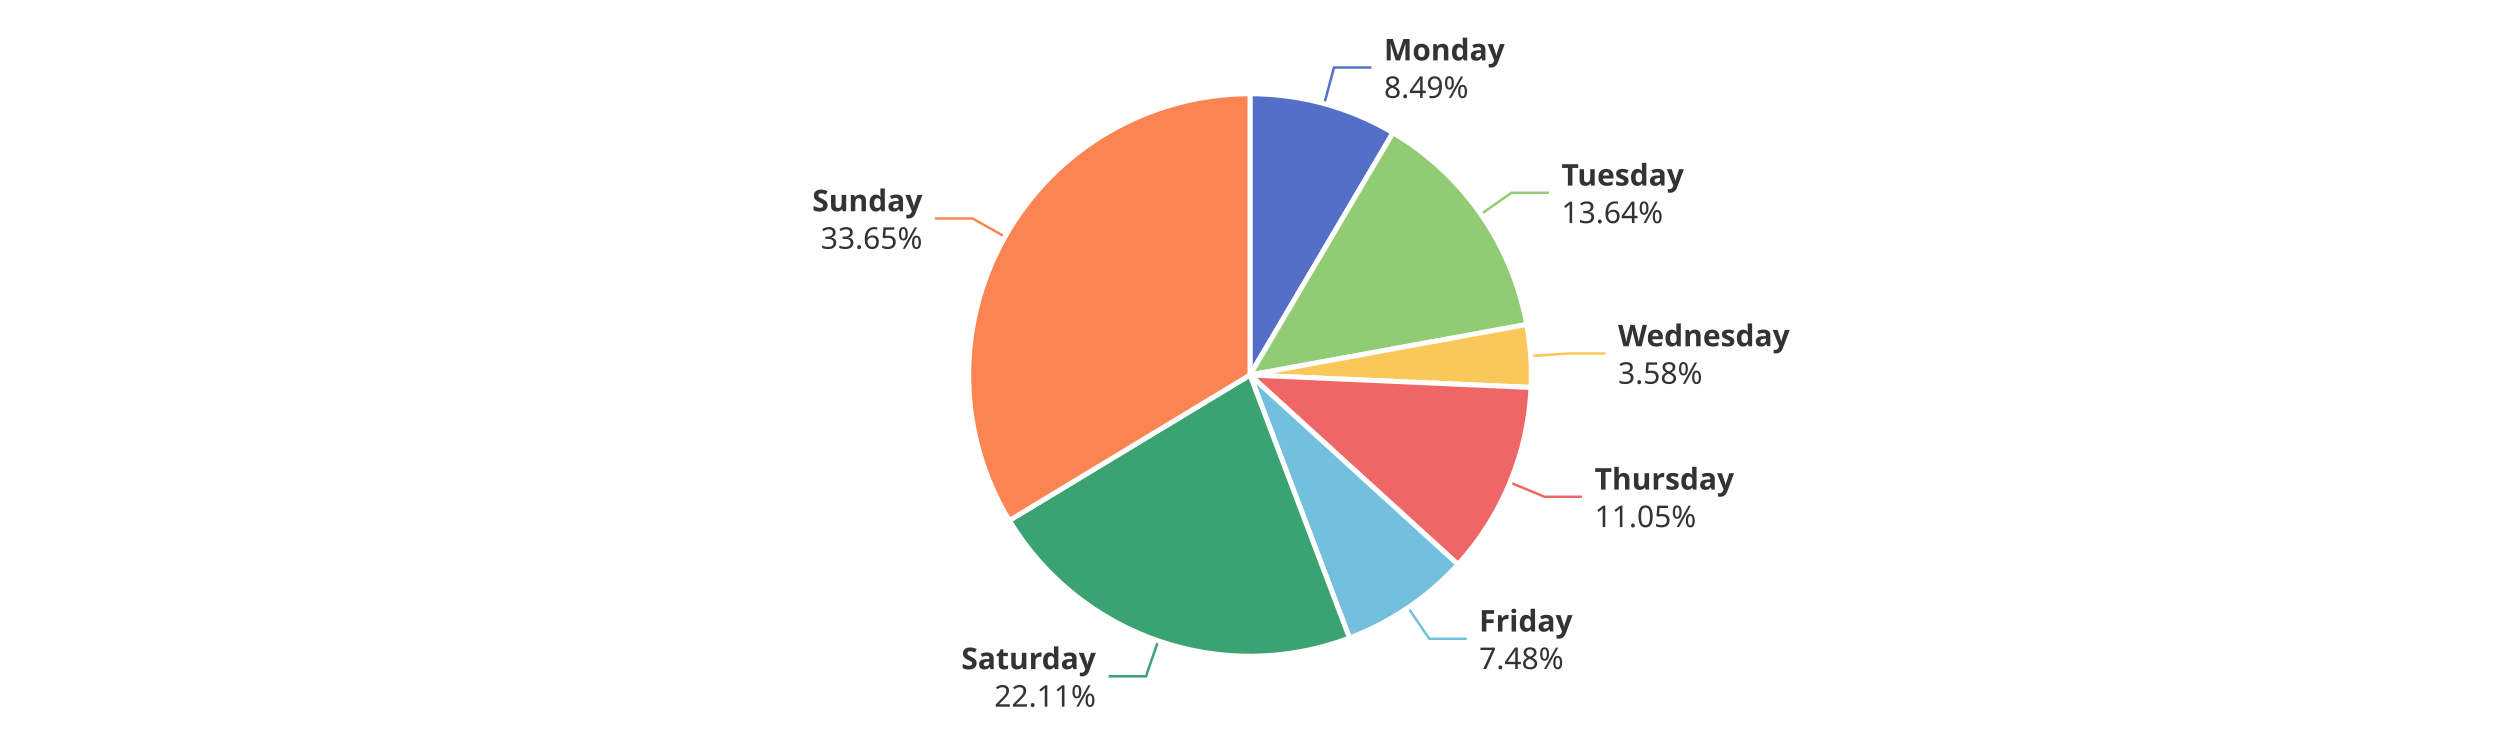
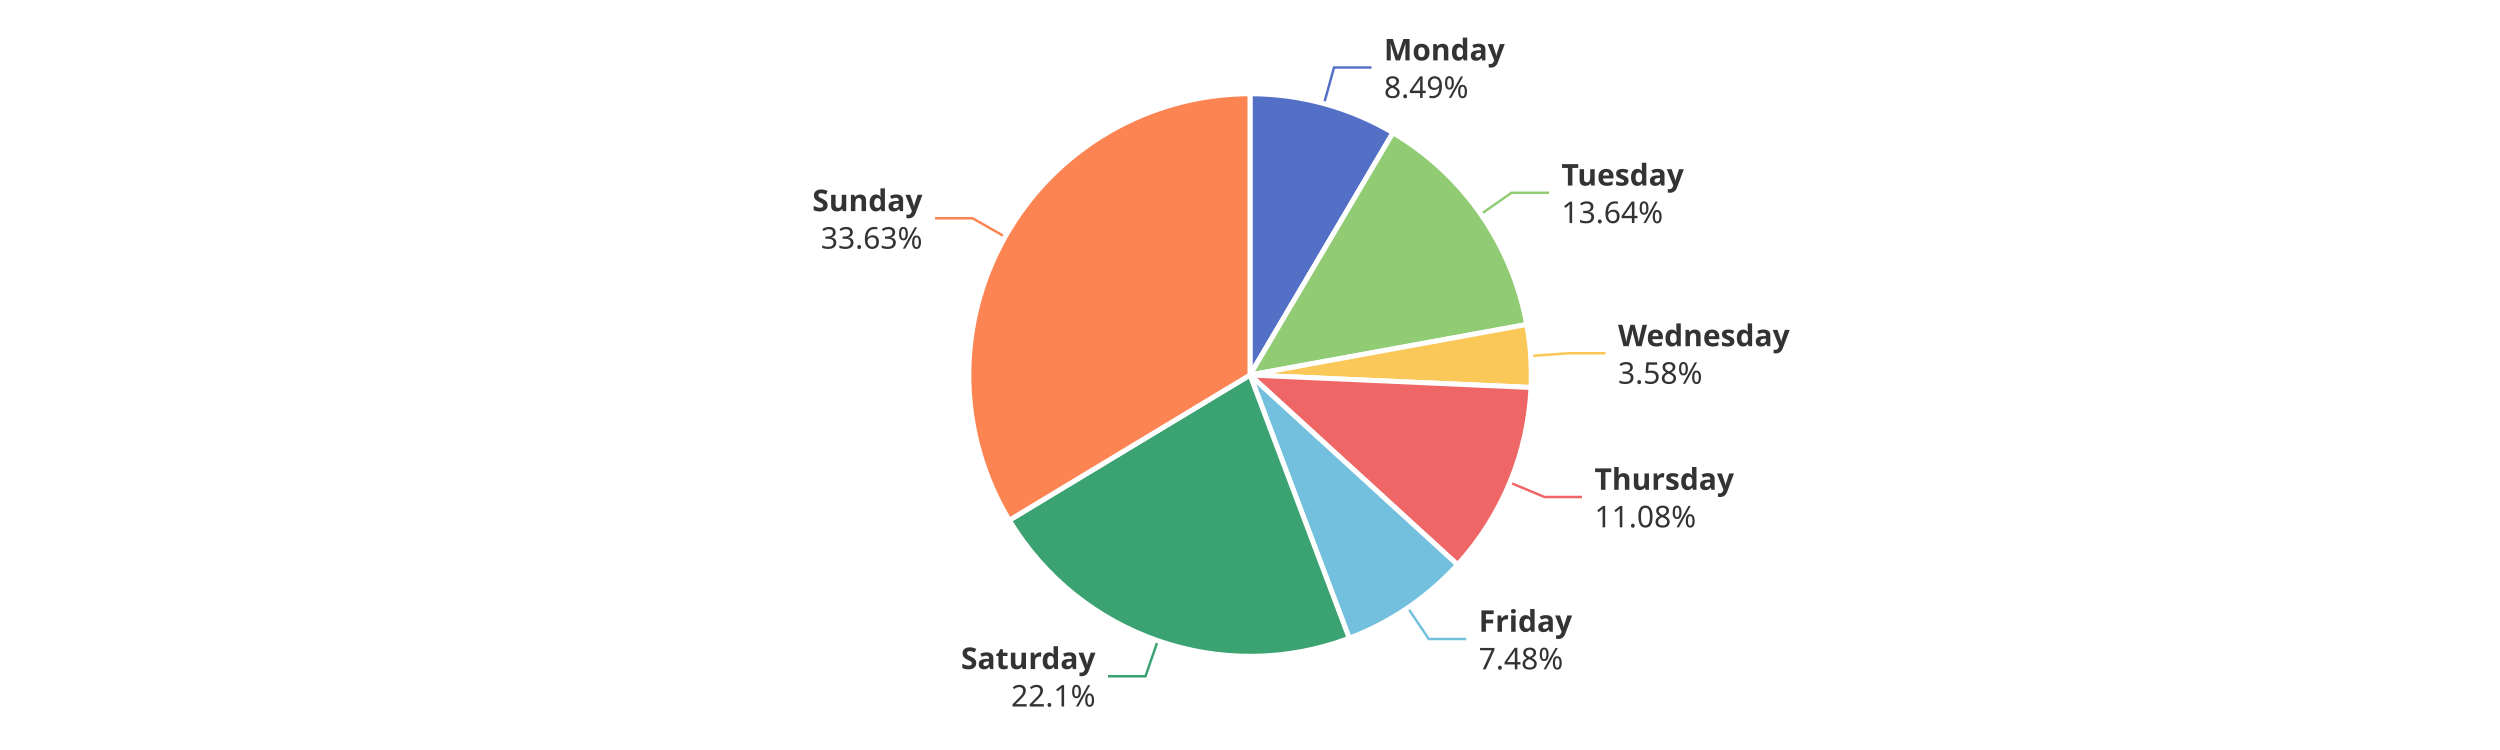
<svg xmlns="http://www.w3.org/2000/svg" width="1000" height="300" version="1.1" baseProfile="full" viewBox="0 0 1000 300">
  <rect width="1000" height="300" x="0" y="0" id="0" fill="#ffffff" />
-   <polyline points="529.7 41.5 533.6 27 548.6 27" fill="none" stroke="#5470c6" />
+   <polyline points="529.6 41.5 533.6 27 548.6 27" fill="none" stroke="#5470c6" />
  <polyline points="592.3 85.7 604.6 77.1 619.6 77.1" fill="none" stroke="#91cc75" />
-   <polyline points="612.2 142.4 627.2 141.4 642.2 141.4" fill="none" stroke="#fac858" />
-   <polyline points="604 193 617.8 198.7 632.8 198.7" fill="none" stroke="#ee6666" />
-   <polyline points="563.2 243 571.7 255.5 586.7 255.5" fill="none" stroke="#73c0de" />
-   <polyline points="463.3 256.3 458.4 270.5 443.4 270.5" fill="none" stroke="#3ba272" />
-   <polyline points="402 94.7 389 87.4 374 87.4" fill="none" stroke="#fc8452" />
+   <polyline points="612.2 142.4 627.2 141.3 642.2 141.3" fill="none" stroke="#fac858" />
+   <polyline points="603.9 193 617.8 198.8 632.8 198.8" fill="none" stroke="#ee6666" />
+   <polyline points="563.1 243.1 571.5 255.6 586.5 255.6" fill="none" stroke="#73c0de" />
+   <polyline points="463.1 256.3 458.2 270.5 443.2 270.5" fill="none" stroke="#3ba272" />
+   <polyline points="402 94.7 389 87.3 374 87.3" fill="none" stroke="#fc8452" />
  <path d="M500 37.5A112.5 112.5 0 0 1 557.2 53.1L500 150Z" fill="#5470c6" stroke="#fff" stroke-width="2" stroke-linejoin="round" />
  <path d="M557.2 53.1A112.5 112.5 0 0 1 610.7 129.8L500 150Z" fill="#91cc75" stroke="#fff" stroke-width="2" stroke-linejoin="round" />
  <path d="M610.7 129.8A112.5 112.5 0 0 1 612.4 155L500 150Z" fill="#fac858" stroke="#fff" stroke-width="2" stroke-linejoin="round" />
-   <path d="M612.4 155A112.5 112.5 0 0 1 583.2 225.8L500 150Z" fill="#ee6666" stroke="#fff" stroke-width="2" stroke-linejoin="round" />
-   <path d="M583.2 225.8A112.5 112.5 0 0 1 539.8 255.2L500 150Z" fill="#73c0de" stroke="#fff" stroke-width="2" stroke-linejoin="round" />
-   <path d="M539.8 255.2A112.5 112.5 0 0 1 403.7 208.2L500 150Z" fill="#3ba272" stroke="#fff" stroke-width="2" stroke-linejoin="round" />
-   <path d="M403.7 208.2A112.5 112.5 0 0 1 500 37.5L500 150Z" fill="#fc8452" stroke="#fff" stroke-width="2" stroke-linejoin="round" />
-   <path d="M0 -15l42.8 0l0 30l-42.8 0Z" transform="translate(553.6052 27.0084)" fill="none" />
-   <text dominant-baseline="central" text-anchor="start" style="font-size:12px;font-family:sans-serif;font-weight:bold;" y="-7.5" transform="translate(553.6052 27.0084)" fill="#333" stroke="rgb(255,255,255)" stroke-width="2" paint-order="stroke" stroke-miterlimit="2">Monday</text>
-   <text dominant-baseline="central" text-anchor="start" style="font-size:12px;font-family:sans-serif;" y="7.5" transform="translate(553.6052 27.0084)" fill="#333" stroke="rgb(255,255,255)" stroke-width="2" paint-order="stroke" stroke-miterlimit="2">8.49%</text>
-   <path d="M0 -15l46.2 0l0 30l-46.2 0Z" transform="translate(624.5897 77.0806)" fill="none" />
-   <text dominant-baseline="central" text-anchor="start" style="font-size:12px;font-family:sans-serif;font-weight:bold;" y="-7.5" transform="translate(624.5897 77.0806)" fill="#333" stroke="rgb(255,255,255)" stroke-width="2" paint-order="stroke" stroke-miterlimit="2">Tuesday</text>
-   <text dominant-baseline="central" text-anchor="start" style="font-size:12px;font-family:sans-serif;" y="7.5" transform="translate(624.5897 77.0806)" fill="#333" stroke="rgb(255,255,255)" stroke-width="2" paint-order="stroke" stroke-miterlimit="2">13.64%</text>
-   <path d="M0 -15l63.6 0l0 30l-63.6 0Z" transform="translate(647.2066 141.3547)" fill="none" />
-   <text dominant-baseline="central" text-anchor="start" style="font-size:12px;font-family:sans-serif;font-weight:bold;" y="-7.5" transform="translate(647.2066 141.3547)" fill="#333" stroke="rgb(255,255,255)" stroke-width="2" paint-order="stroke" stroke-miterlimit="2">Wednesday</text>
-   <text dominant-baseline="central" text-anchor="start" style="font-size:12px;font-family:sans-serif;" y="7.5" transform="translate(647.2066 141.3547)" fill="#333" stroke="rgb(255,255,255)" stroke-width="2" paint-order="stroke" stroke-miterlimit="2">3.58%</text>
-   <path d="M0 -15l50.2 0l0 30l-50.2 0Z" transform="translate(637.8406 198.6811)" fill="none" />
-   <text dominant-baseline="central" text-anchor="start" style="font-size:12px;font-family:sans-serif;font-weight:bold;" y="-7.5" transform="translate(637.8406 198.6811)" fill="#333" stroke="rgb(255,255,255)" stroke-width="2" paint-order="stroke" stroke-miterlimit="2">Thursday</text>
-   <text dominant-baseline="central" text-anchor="start" style="font-size:12px;font-family:sans-serif;" y="7.5" transform="translate(637.8406 198.6811)" fill="#333" stroke="rgb(255,255,255)" stroke-width="2" paint-order="stroke" stroke-miterlimit="2">11.05%</text>
-   <path d="M0 -15l34.2 0l0 30l-34.2 0Z" transform="translate(591.6656 255.4528)" fill="none" />
-   <text dominant-baseline="central" text-anchor="start" style="font-size:12px;font-family:sans-serif;font-weight:bold;" y="-7.5" transform="translate(591.6656 255.4528)" fill="#333" stroke="rgb(255,255,255)" stroke-width="2" paint-order="stroke" stroke-miterlimit="2">Friday</text>
-   <text dominant-baseline="central" text-anchor="start" style="font-size:12px;font-family:sans-serif;" y="7.5" transform="translate(591.6656 255.4528)" fill="#333" stroke="rgb(255,255,255)" stroke-width="2" paint-order="stroke" stroke-miterlimit="2">7.48%</text>
-   <path d="M-48.2 -15l48.2 0l0 30l-48.2 0Z" transform="translate(438.3596 270.5086)" fill="none" />
-   <text dominant-baseline="central" text-anchor="end" style="font-size:12px;font-family:sans-serif;font-weight:bold;" y="-7.5" transform="translate(438.3596 270.5086)" fill="#333" stroke="rgb(255,255,255)" stroke-width="2" paint-order="stroke" stroke-miterlimit="2">Saturday</text>
-   <text dominant-baseline="central" text-anchor="end" style="font-size:12px;font-family:sans-serif;" y="7.5" transform="translate(438.3596 270.5086)" fill="#333" stroke="rgb(255,255,255)" stroke-width="2" paint-order="stroke" stroke-miterlimit="2">22.11%</text>
-   <path d="M-40.9 -15l40.9 0l0 30l-40.9 0Z" transform="translate(368.953 87.3516)" fill="none" />
-   <text dominant-baseline="central" text-anchor="end" style="font-size:12px;font-family:sans-serif;font-weight:bold;" y="-7.5" transform="translate(368.953 87.3516)" fill="#333" stroke="rgb(255,255,255)" stroke-width="2" paint-order="stroke" stroke-miterlimit="2">Sunday</text>
-   <text dominant-baseline="central" text-anchor="end" style="font-size:12px;font-family:sans-serif;" y="7.5" transform="translate(368.953 87.3516)" fill="#333" stroke="rgb(255,255,255)" stroke-width="2" paint-order="stroke" stroke-miterlimit="2">33.65%</text>
+   <path d="M612.4 155A112.5 112.5 0 0 1 583 225.9L500 150Z" fill="#ee6666" stroke="#fff" stroke-width="2" stroke-linejoin="round" />
+   <path d="M583 225.9A112.5 112.5 0 0 1 539.7 255.3L500 150Z" fill="#73c0de" stroke="#fff" stroke-width="2" stroke-linejoin="round" />
+   <path d="M539.7 255.3A112.5 112.5 0 0 1 403.7 208.1L500 150Z" fill="#3ba272" stroke="#fff" stroke-width="2" stroke-linejoin="round" />
+   <path d="M403.7 208.1A112.5 112.5 0 0 1 500 37.5L500 150Z" fill="#fc8452" stroke="#fff" stroke-width="2" stroke-linejoin="round" />
+   <path d="M0 -15l42.8 0l0 30l-42.8 0Z" transform="translate(553.6019 27.0075)" fill="none" />
+   <text dominant-baseline="central" text-anchor="start" style="font-size:12px;font-family:sans-serif;font-weight:bold;" y="-7.5" transform="translate(553.6019 27.0075)" fill="#333" stroke="rgb(255,255,255)" stroke-width="2" paint-order="stroke" stroke-miterlimit="2">Monday</text>
+   <text dominant-baseline="central" text-anchor="start" style="font-size:12px;font-family:sans-serif;" y="7.5" transform="translate(553.6019 27.0075)" fill="#333" stroke="rgb(255,255,255)" stroke-width="2" paint-order="stroke" stroke-miterlimit="2">8.49%</text>
+   <path d="M0 -15l46.2 0l0 30l-46.2 0Z" transform="translate(624.5827 77.0705)" fill="none" />
+   <text dominant-baseline="central" text-anchor="start" style="font-size:12px;font-family:sans-serif;font-weight:bold;" y="-7.5" transform="translate(624.5827 77.0705)" fill="#333" stroke="rgb(255,255,255)" stroke-width="2" paint-order="stroke" stroke-miterlimit="2">Tuesday</text>
+   <text dominant-baseline="central" text-anchor="start" style="font-size:12px;font-family:sans-serif;" y="7.5" transform="translate(624.5827 77.0705)" fill="#333" stroke="rgb(255,255,255)" stroke-width="2" paint-order="stroke" stroke-miterlimit="2">13.64%</text>
+   <path d="M0 -15l63.6 0l0 30l-63.6 0Z" transform="translate(647.2053 141.3356)" fill="none" />
+   <text dominant-baseline="central" text-anchor="start" style="font-size:12px;font-family:sans-serif;font-weight:bold;" y="-7.5" transform="translate(647.2053 141.3356)" fill="#333" stroke="rgb(255,255,255)" stroke-width="2" paint-order="stroke" stroke-miterlimit="2">Wednesday</text>
+   <text dominant-baseline="central" text-anchor="start" style="font-size:12px;font-family:sans-serif;" y="7.5" transform="translate(647.2053 141.3356)" fill="#333" stroke="rgb(255,255,255)" stroke-width="2" paint-order="stroke" stroke-miterlimit="2">3.58%</text>
+   <path d="M0 -15l50.2 0l0 30l-50.2 0Z" transform="translate(637.8042 198.769)" fill="none" />
+   <text dominant-baseline="central" text-anchor="start" style="font-size:12px;font-family:sans-serif;font-weight:bold;" y="-7.5" transform="translate(637.8042 198.769)" fill="#333" stroke="rgb(255,255,255)" stroke-width="2" paint-order="stroke" stroke-miterlimit="2">Thursday</text>
+   <text dominant-baseline="central" text-anchor="start" style="font-size:12px;font-family:sans-serif;" y="7.5" transform="translate(637.8042 198.769)" fill="#333" stroke="rgb(255,255,255)" stroke-width="2" paint-order="stroke" stroke-miterlimit="2">11.08%</text>
+   <path d="M0 -15l34.2 0l0 30l-34.2 0Z" transform="translate(591.4936 255.5695)" fill="none" />
+   <text dominant-baseline="central" text-anchor="start" style="font-size:12px;font-family:sans-serif;font-weight:bold;" y="-7.5" transform="translate(591.4936 255.5695)" fill="#333" stroke="rgb(255,255,255)" stroke-width="2" paint-order="stroke" stroke-miterlimit="2">Friday</text>
+   <text dominant-baseline="central" text-anchor="start" style="font-size:12px;font-family:sans-serif;" y="7.5" transform="translate(591.4936 255.5695)" fill="#333" stroke="rgb(255,255,255)" stroke-width="2" paint-order="stroke" stroke-miterlimit="2">7.48%</text>
+   <path d="M-48.2 -15l48.2 0l0 30l-48.2 0Z" transform="translate(438.2123 270.4576)" fill="none" />
+   <text dominant-baseline="central" text-anchor="end" style="font-size:12px;font-family:sans-serif;font-weight:bold;" y="-7.5" transform="translate(438.2123 270.4576)" fill="#333" stroke="rgb(255,255,255)" stroke-width="2" paint-order="stroke" stroke-miterlimit="2">Saturday</text>
+   <text dominant-baseline="central" text-anchor="end" style="font-size:12px;font-family:sans-serif;" y="7.5" transform="translate(438.2123 270.4576)" fill="#333" stroke="rgb(255,255,255)" stroke-width="2" paint-order="stroke" stroke-miterlimit="2">22.1%</text>
+   <path d="M-40.9 -15l40.9 0l0 30l-40.9 0Z" transform="translate(368.9793 87.305)" fill="none" />
+   <text dominant-baseline="central" text-anchor="end" style="font-size:12px;font-family:sans-serif;font-weight:bold;" y="-7.5" transform="translate(368.9793 87.305)" fill="#333" stroke="rgb(255,255,255)" stroke-width="2" paint-order="stroke" stroke-miterlimit="2">Sunday</text>
+   <text dominant-baseline="central" text-anchor="end" style="font-size:12px;font-family:sans-serif;" y="7.5" transform="translate(368.9793 87.305)" fill="#333" stroke="rgb(255,255,255)" stroke-width="2" paint-order="stroke" stroke-miterlimit="2">33.63%</text>
</svg>
